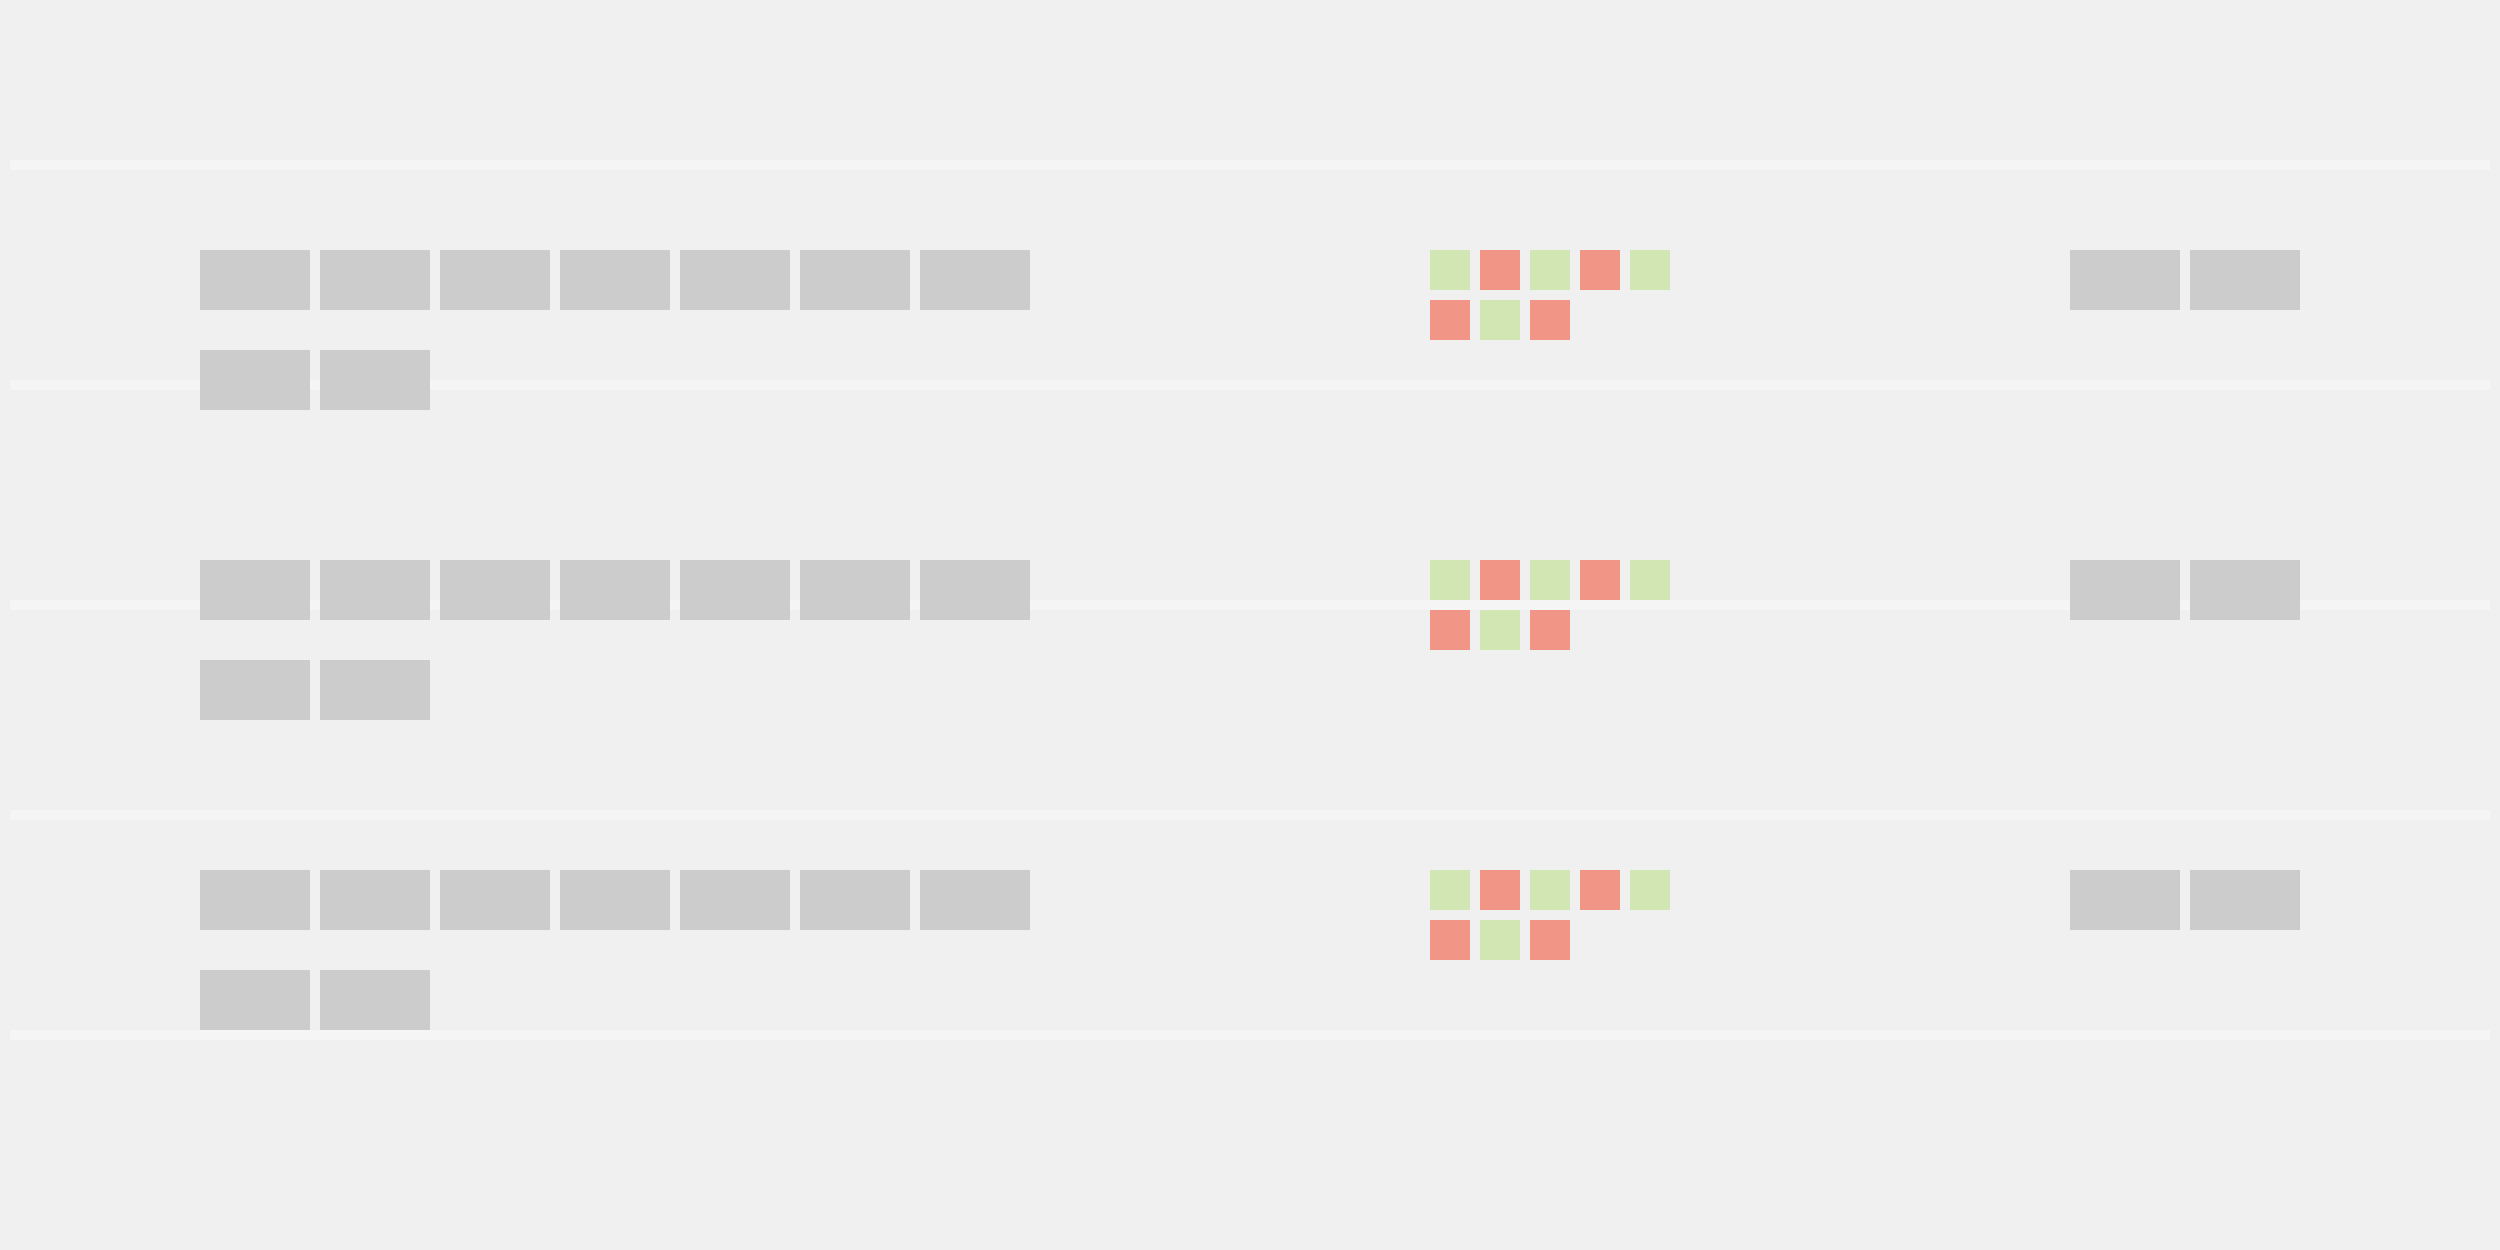
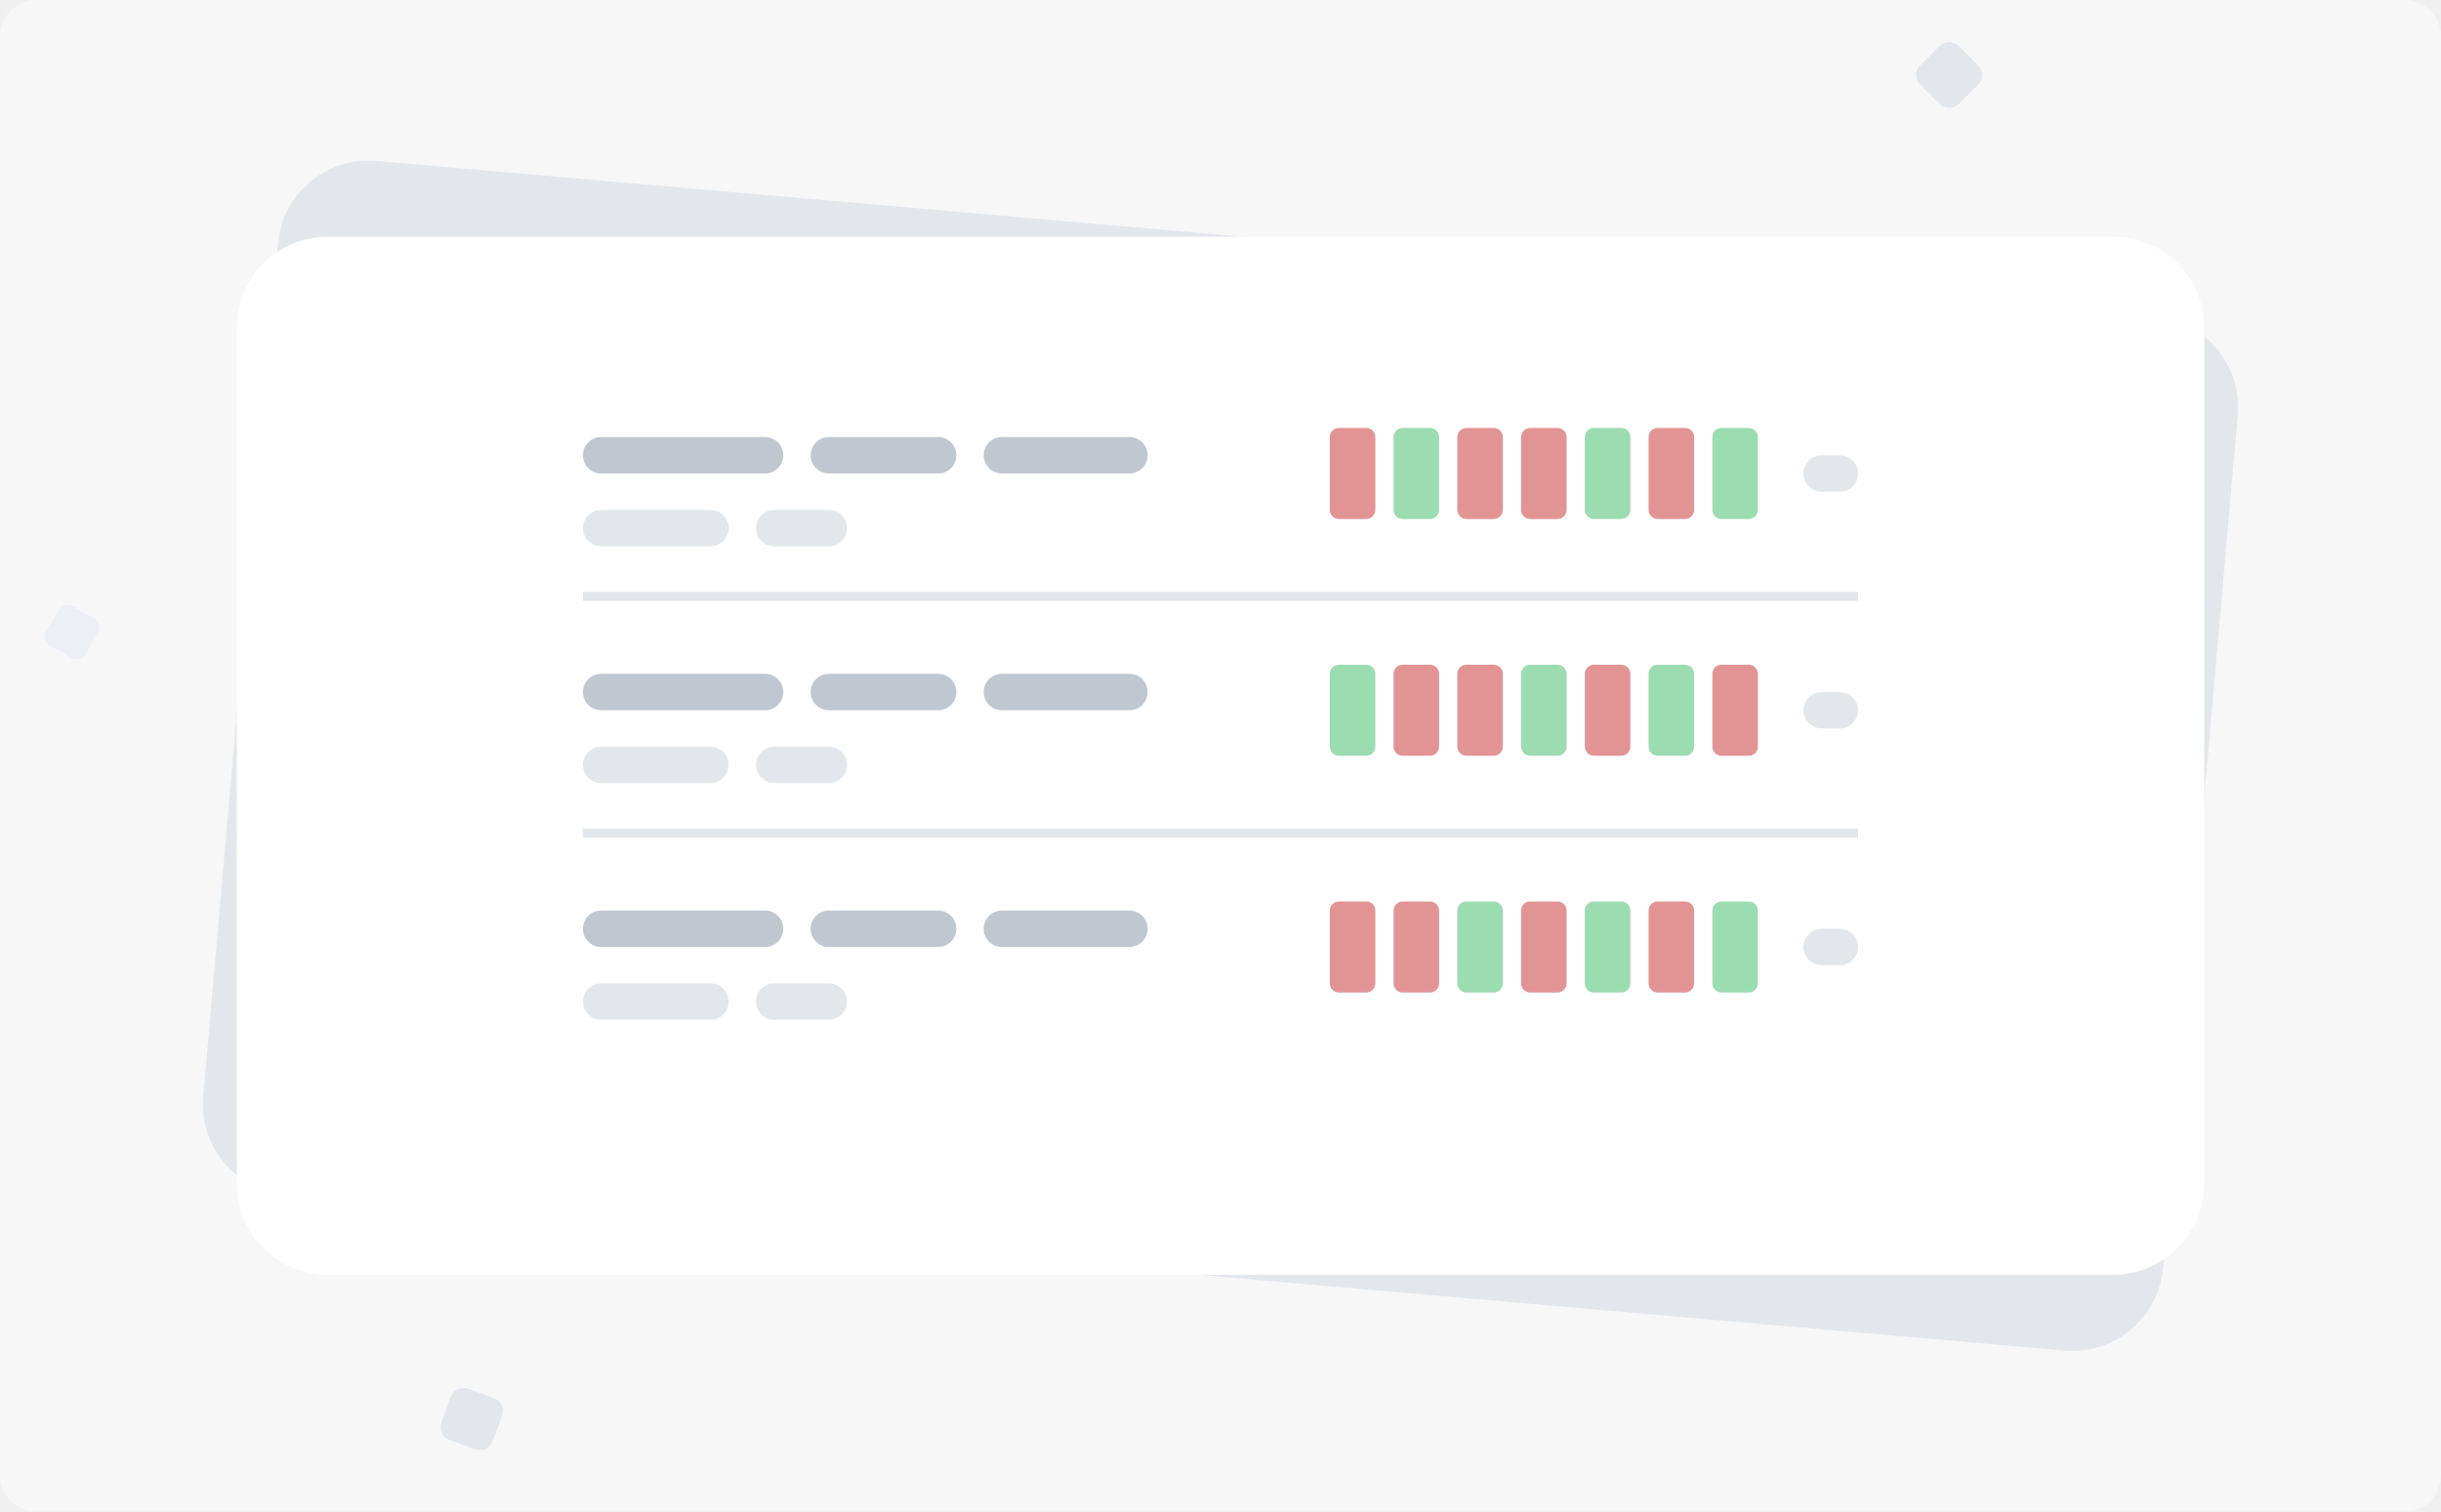
- <svg xmlns="http://www.w3.org/2000/svg" width="250" height="125" viewBox="0 0 250 125">
-   <g fill="none" fill-rule="evenodd">
-     <path d="M0 0h250v125H0z" />
-     <g stroke="#F5F5F5">
-       <path d="M1 103.5h248M1 81.5h248M1 60.5h248M1 38.5h248M1 16.5h248" />
-     </g>
-     <g fill="#CCC">
-       <path d="M67 62v-6H56v6h11zm36 0v-6H92v6h11zm-24 0v-6H68v6h11zm12 0v-6H80v6h11zm-60 0v-6H20v6h11zm12 0v-6H32v6h11zm12 0v-6H44v6h11zM31 72v-6H20v6h11zm12 0v-6H32v6h11zM218 62v-6h-11v6h11zm12 0v-6h-11v6h11z" />
-     </g>
-     <path fill="#CCC" d="M67 31v-6H56v6h11zm36 0v-6H92v6h11zm-24 0v-6H68v6h11zm12 0v-6H80v6h11zm-60 0v-6H20v6h11zm12 0v-6H32v6h11zm12 0v-6H44v6h11zM31 41v-6H20v6h11zm12 0v-6H32v6h11zM218 31v-6h-11v6h11zm12 0v-6h-11v6h11z" />
-     <path fill="#D2E6B4" d="M143 25h4v4h-4z" />
-     <path fill="#F19586" d="M143 30h4v4h-4zM153 30h4v4h-4z" />
-     <path fill="#D2E6B4" d="M148 30h4v4h-4z" />
-     <path fill="#F19586" d="M148 25h4v4h-4z" />
-     <path fill="#D2E6B4" d="M153 25h4v4h-4z" />
-     <path fill="#F19586" d="M158 25h4v4h-4z" />
-     <path fill="#D2E6B4" d="M163 25h4v4h-4z" />
-     <g>
-       <path fill="#D2E6B4" d="M143 56h4v4h-4z" />
-       <path fill="#F19586" d="M143 61h4v4h-4zM153 61h4v4h-4z" />
-       <path fill="#D2E6B4" d="M148 61h4v4h-4z" />
-       <path fill="#F19586" d="M148 56h4v4h-4z" />
-       <path fill="#D2E6B4" d="M153 56h4v4h-4z" />
-       <path fill="#F19586" d="M158 56h4v4h-4z" />
-       <path fill="#D2E6B4" d="M163 56h4v4h-4z" />
-     </g>
-     <g>
-       <path fill="#D2E6B4" d="M143 87h4v4h-4z" />
-       <path fill="#F19586" d="M143 92h4v4h-4zM153 92h4v4h-4z" />
-       <path fill="#D2E6B4" d="M148 92h4v4h-4z" />
-       <path fill="#F19586" d="M148 87h4v4h-4z" />
-       <path fill="#D2E6B4" d="M153 87h4v4h-4z" />
-       <path fill="#F19586" d="M158 87h4v4h-4z" />
-       <path fill="#D2E6B4" d="M163 87h4v4h-4z" />
-     </g>
-     <g fill="#CCC">
-       <path d="M67 93v-6H56v6h11zm36 0v-6H92v6h11zm-24 0v-6H68v6h11zm12 0v-6H80v6h11zm-60 0v-6H20v6h11zm12 0v-6H32v6h11zm12 0v-6H44v6h11zM31 103v-6H20v6h11zm12 0v-6H32v6h11zM218 93v-6h-11v6h11zm12 0v-6h-11v6h11z" />
-     </g>
+ <svg xmlns="http://www.w3.org/2000/svg" width="268" height="166" viewBox="0 0 268 166" fill="none">
+   <g clip-path="url(#clip-widget-preview-16)">
+     <rect width="268" height="166" rx="4" fill="#F7F7F8" />
+     <path d="M217.182 7.182L215.061 5.061C214.475 4.475 213.525 4.475 212.939 5.061L210.818 7.182C210.232 7.768 210.232 8.718 210.818 9.303L212.939 11.425C213.525 12.01 214.475 12.01 215.061 11.425L217.182 9.303C217.768 8.718 217.768 7.768 217.182 7.182Z" fill="#E3E7EC" />
+     <path d="M10.291 67.9L8.039 66.6C7.465 66.269 6.731 66.465 6.4 67.039L5.1 69.291C4.769 69.865 4.965 70.599 5.539 70.93L7.791 72.23C8.365 72.561 9.099 72.365 9.43 71.791L10.73 69.539C11.062 68.965 10.865 68.231 10.291 67.9Z" fill="#ECEFF4" />
+     <path d="M54.229 153.539L51.41 152.513C50.631 152.23 49.77 152.631 49.487 153.41L48.461 156.229C48.178 157.007 48.579 157.868 49.357 158.151L52.176 159.177C52.955 159.461 53.816 159.059 54.099 158.281L55.125 155.462C55.408 154.683 55.007 153.822 54.229 153.539Z" fill="#E3E7EC" />
+     <path d="M236.595 34.758L41.341 17.676C35.839 17.194 30.989 21.264 30.507 26.766L22.315 120.408C21.833 125.91 25.903 130.76 31.405 131.242L226.659 148.324C232.161 148.806 237.011 144.736 237.493 139.234L245.685 45.592C246.167 40.09 242.097 35.239 236.595 34.758Z" fill="#E3E7EC" />
+     <path d="M232 26H36C30.477 26 26 30.477 26 36V130C26 135.523 30.477 140 36 140H232C237.523 140 242 135.523 242 130V36C242 30.477 237.523 26 232 26Z" fill="white" />
+     <path d="M84 48H66C64.895 48 64 48.895 64 50C64 51.105 64.895 52 66 52H84C85.105 52 86 51.105 86 50C86 48.895 85.105 48 84 48Z" fill="#C1C7D0" />
+     <path d="M103 48H91C89.895 48 89 48.895 89 50C89 51.105 89.895 52 91 52H103C104.105 52 105 51.105 105 50C105 48.895 104.105 48 103 48Z" fill="#C1C7D0" />
+     <path d="M124 48H110C108.895 48 108 48.895 108 50C108 51.105 108.895 52 110 52H124C125.105 52 126 51.105 126 50C126 48.895 125.105 48 124 48Z" fill="#C1C7D0" />
+     <path d="M78 56H66C64.895 56 64 56.895 64 58C64 59.105 64.895 60 66 60H78C79.105 60 80 59.105 80 58C80 56.895 79.105 56 78 56Z" fill="#E3E7EC" />
+     <path d="M91 56H85C83.895 56 83 56.895 83 58C83 59.105 83.895 60 85 60H91C92.105 60 93 59.105 93 58C93 56.895 92.105 56 91 56Z" fill="#E3E7EC" />
+     <path d="M150 47H147C146.448 47 146 47.448 146 48V56C146 56.552 146.448 57 147 57H150C150.552 57 151 56.552 151 56V48C151 47.448 150.552 47 150 47Z" fill="#E29495" />
+     <path d="M157 47H154C153.448 47 153 47.448 153 48V56C153 56.552 153.448 57 154 57H157C157.552 57 158 56.552 158 56V48C158 47.448 157.552 47 157 47Z" fill="#9CDCB1" />
+     <path d="M164 47H161C160.448 47 160 47.448 160 48V56C160 56.552 160.448 57 161 57H164C164.552 57 165 56.552 165 56V48C165 47.448 164.552 47 164 47Z" fill="#E29495" />
+     <path d="M171 47H168C167.448 47 167 47.448 167 48V56C167 56.552 167.448 57 168 57H171C171.552 57 172 56.552 172 56V48C172 47.448 171.552 47 171 47Z" fill="#E29495" />
+     <path d="M178 47H175C174.448 47 174 47.448 174 48V56C174 56.552 174.448 57 175 57H178C178.552 57 179 56.552 179 56V48C179 47.448 178.552 47 178 47Z" fill="#9CDCB1" />
+     <path d="M185 47H182C181.448 47 181 47.448 181 48V56C181 56.552 181.448 57 182 57H185C185.552 57 186 56.552 186 56V48C186 47.448 185.552 47 185 47Z" fill="#E29495" />
+     <path d="M192 47H189C188.448 47 188 47.448 188 48V56C188 56.552 188.448 57 189 57H192C192.552 57 193 56.552 193 56V48C193 47.448 192.552 47 192 47Z" fill="#9CDCB1" />
+     <path d="M202 50H200C198.895 50 198 50.895 198 52C198 53.105 198.895 54 200 54H202C203.105 54 204 53.105 204 52C204 50.895 203.105 50 202 50Z" fill="#E3E7EC" />
+     <path d="M204 65H64V66H204V65Z" fill="#E3E7EC" />
+     <path d="M84 74H66C64.895 74 64 74.895 64 76C64 77.105 64.895 78 66 78H84C85.105 78 86 77.105 86 76C86 74.895 85.105 74 84 74Z" fill="#C1C7D0" />
+     <path d="M103 74H91C89.895 74 89 74.895 89 76C89 77.105 89.895 78 91 78H103C104.105 78 105 77.105 105 76C105 74.895 104.105 74 103 74Z" fill="#C1C7D0" />
+     <path d="M124 74H110C108.895 74 108 74.895 108 76C108 77.105 108.895 78 110 78H124C125.105 78 126 77.105 126 76C126 74.895 125.105 74 124 74Z" fill="#C1C7D0" />
+     <path d="M78 82H66C64.895 82 64 82.895 64 84C64 85.105 64.895 86 66 86H78C79.105 86 80 85.105 80 84C80 82.895 79.105 82 78 82Z" fill="#E3E7EC" />
+     <path d="M91 82H85C83.895 82 83 82.895 83 84C83 85.105 83.895 86 85 86H91C92.105 86 93 85.105 93 84C93 82.895 92.105 82 91 82Z" fill="#E3E7EC" />
+     <path d="M150 73H147C146.448 73 146 73.448 146 74V82C146 82.552 146.448 83 147 83H150C150.552 83 151 82.552 151 82V74C151 73.448 150.552 73 150 73Z" fill="#9CDCB1" />
+     <path d="M157 73H154C153.448 73 153 73.448 153 74V82C153 82.552 153.448 83 154 83H157C157.552 83 158 82.552 158 82V74C158 73.448 157.552 73 157 73Z" fill="#E29495" />
+     <path d="M164 73H161C160.448 73 160 73.448 160 74V82C160 82.552 160.448 83 161 83H164C164.552 83 165 82.552 165 82V74C165 73.448 164.552 73 164 73Z" fill="#E29495" />
+     <path d="M171 73H168C167.448 73 167 73.448 167 74V82C167 82.552 167.448 83 168 83H171C171.552 83 172 82.552 172 82V74C172 73.448 171.552 73 171 73Z" fill="#9CDCB1" />
+     <path d="M178 73H175C174.448 73 174 73.448 174 74V82C174 82.552 174.448 83 175 83H178C178.552 83 179 82.552 179 82V74C179 73.448 178.552 73 178 73Z" fill="#E29495" />
+     <path d="M185 73H182C181.448 73 181 73.448 181 74V82C181 82.552 181.448 83 182 83H185C185.552 83 186 82.552 186 82V74C186 73.448 185.552 73 185 73Z" fill="#9CDCB1" />
+     <path d="M192 73H189C188.448 73 188 73.448 188 74V82C188 82.552 188.448 83 189 83H192C192.552 83 193 82.552 193 82V74C193 73.448 192.552 73 192 73Z" fill="#E29495" />
+     <path d="M202 76H200C198.895 76 198 76.895 198 78C198 79.105 198.895 80 200 80H202C203.105 80 204 79.105 204 78C204 76.895 203.105 76 202 76Z" fill="#E3E7EC" />
+     <path d="M204 91H64V92H204V91Z" fill="#E3E7EC" />
+     <path d="M84 100H66C64.895 100 64 100.895 64 102C64 103.105 64.895 104 66 104H84C85.105 104 86 103.105 86 102C86 100.895 85.105 100 84 100Z" fill="#C1C7D0" />
+     <path d="M103 100H91C89.895 100 89 100.895 89 102C89 103.105 89.895 104 91 104H103C104.105 104 105 103.105 105 102C105 100.895 104.105 100 103 100Z" fill="#C1C7D0" />
+     <path d="M124 100H110C108.895 100 108 100.895 108 102C108 103.105 108.895 104 110 104H124C125.105 104 126 103.105 126 102C126 100.895 125.105 100 124 100Z" fill="#C1C7D0" />
+     <path d="M78 108H66C64.895 108 64 108.895 64 110C64 111.105 64.895 112 66 112H78C79.105 112 80 111.105 80 110C80 108.895 79.105 108 78 108Z" fill="#E3E7EC" />
+     <path d="M91 108H85C83.895 108 83 108.895 83 110C83 111.105 83.895 112 85 112H91C92.105 112 93 111.105 93 110C93 108.895 92.105 108 91 108Z" fill="#E3E7EC" />
+     <path d="M150 99H147C146.448 99 146 99.448 146 100V108C146 108.552 146.448 109 147 109H150C150.552 109 151 108.552 151 108V100C151 99.448 150.552 99 150 99Z" fill="#E29495" />
+     <path d="M157 99H154C153.448 99 153 99.448 153 100V108C153 108.552 153.448 109 154 109H157C157.552 109 158 108.552 158 108V100C158 99.448 157.552 99 157 99Z" fill="#E29495" />
+     <path d="M164 99H161C160.448 99 160 99.448 160 100V108C160 108.552 160.448 109 161 109H164C164.552 109 165 108.552 165 108V100C165 99.448 164.552 99 164 99Z" fill="#9CDCB1" />
+     <path d="M171 99H168C167.448 99 167 99.448 167 100V108C167 108.552 167.448 109 168 109H171C171.552 109 172 108.552 172 108V100C172 99.448 171.552 99 171 99Z" fill="#E29495" />
+     <path d="M178 99H175C174.448 99 174 99.448 174 100V108C174 108.552 174.448 109 175 109H178C178.552 109 179 108.552 179 108V100C179 99.448 178.552 99 178 99Z" fill="#9CDCB1" />
+     <path d="M185 99H182C181.448 99 181 99.448 181 100V108C181 108.552 181.448 109 182 109H185C185.552 109 186 108.552 186 108V100C186 99.448 185.552 99 185 99Z" fill="#E29495" />
+     <path d="M192 99H189C188.448 99 188 99.448 188 100V108C188 108.552 188.448 109 189 109H192C192.552 109 193 108.552 193 108V100C193 99.448 192.552 99 192 99Z" fill="#9CDCB1" />
+     <path d="M202 102H200C198.895 102 198 102.895 198 104C198 105.105 198.895 106 200 106H202C203.105 106 204 105.105 204 104C204 102.895 203.105 102 202 102Z" fill="#E3E7EC" />
  </g>
+   <defs>
+     <clipPath id="clip-widget-preview-16">
+       <rect width="268" height="166" rx="4" fill="white" />
+     </clipPath>
+   </defs>
</svg>
